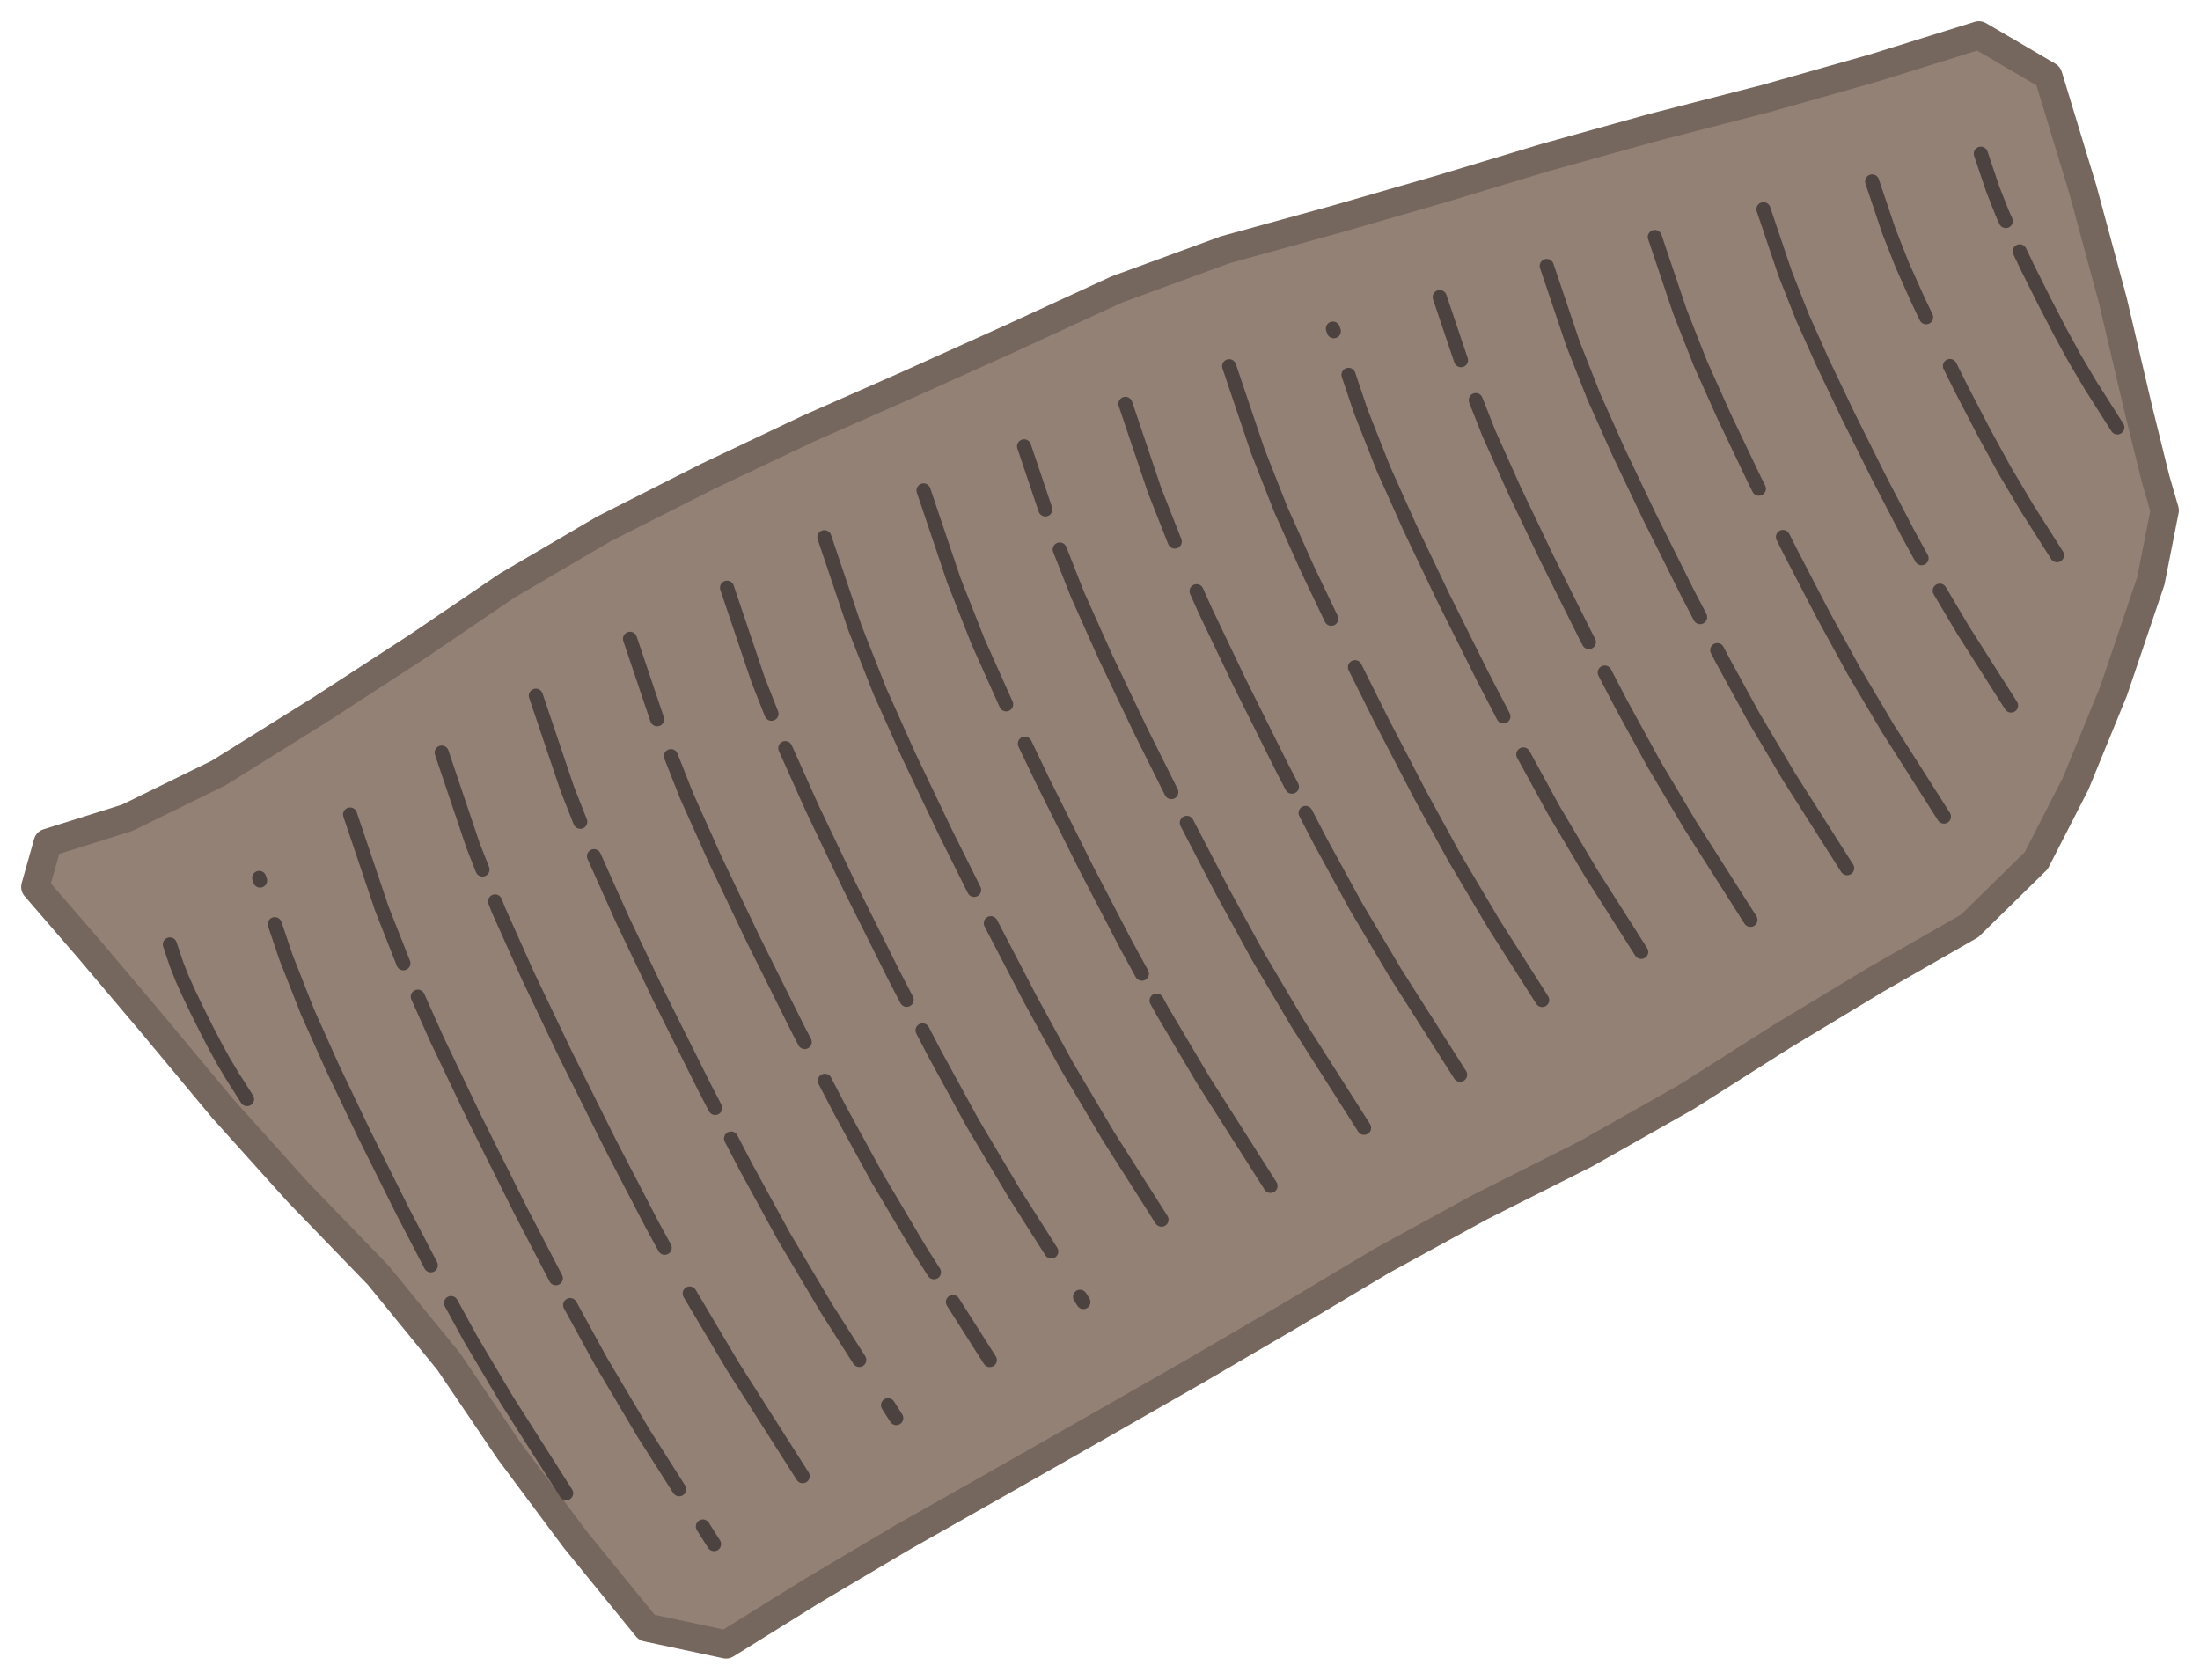
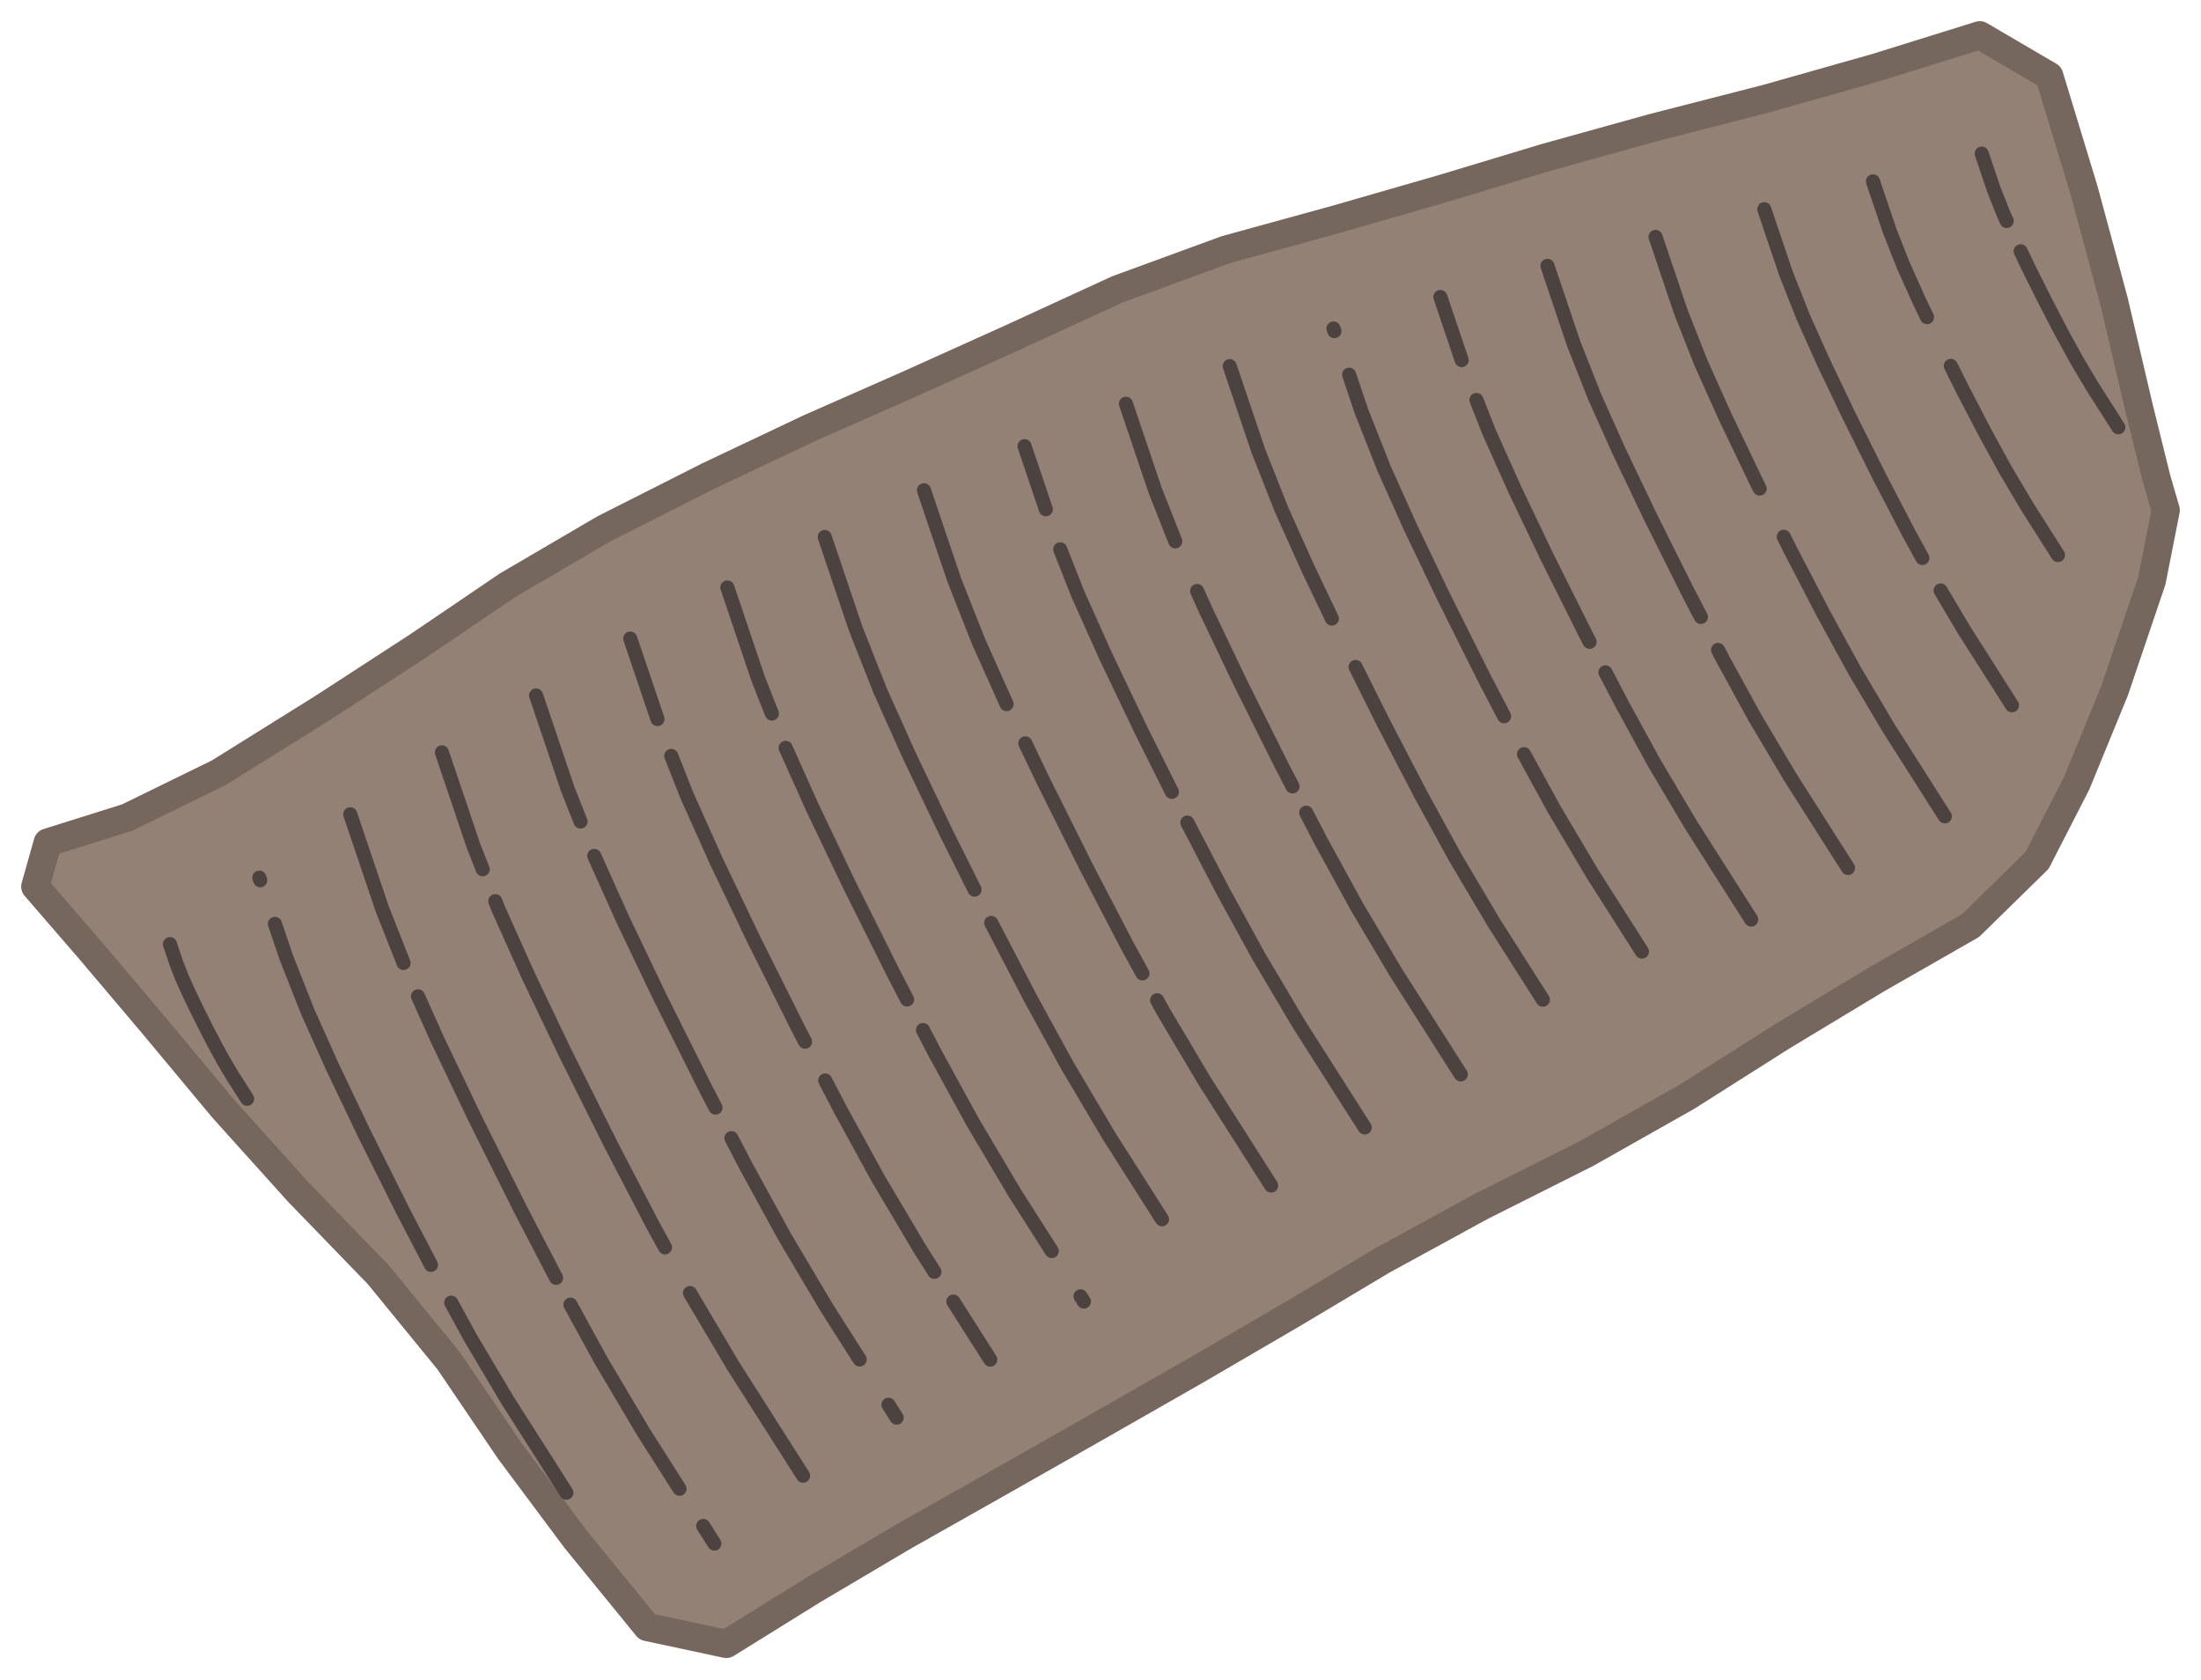
- <svg xmlns="http://www.w3.org/2000/svg" viewBox="66.752 86.698 77.981 59.536" width="77.981" height="59.536" stroke-linejoin="round" stroke-linecap="round" fill-rule="evenodd" fill="none">
+ <svg xmlns="http://www.w3.org/2000/svg" viewBox="66.752 86.698 77.981 59.536" width="1872" height="1428" stroke-linejoin="round" stroke-linecap="round" fill-rule="evenodd" fill="none" preserveAspectRatio="none">
  <g transform="translate(250.0195 250.0195) scale(1.000078)">
    <path d=" M -107.022,-142.717 L -108.336,-138.832 L -109.69,-135.528 L -111.084,-132.807 L -113.442,-130.494 L -116.764,-128.591 L -120.112,-126.569 L -123.485,-124.429 L -127.042,-122.417 L -130.785,-120.534 L -134.266,-118.631 L -137.486,-116.708 L -140.869,-114.733 L -144.413,-112.707 L -147.867,-110.744 L -151.231,-108.842 L -154.448,-106.937 L -157.521,-105.027 L -160.325,-105.627 L -162.861,-108.739 L -165.203,-111.882 L -167.352,-115.056 L -169.848,-118.114 L -172.693,-121.055 L -175.361,-124.022 L -177.852,-127.015 L -180.066,-129.633 L -182.003,-131.875 L -181.562,-133.44 L -178.743,-134.326 L -175.504,-135.912 L -171.846,-138.195 L -168.437,-140.41 L -165.278,-142.555 L -161.857,-144.56 L -158.174,-146.424 L -154.58,-148.128 L -151.075,-149.674 L -147.437,-151.315 L -143.666,-153.05 L -139.821,-154.458 L -135.901,-155.538 L -132.135,-156.624 L -128.524,-157.715 L -124.703,-158.778 L -120.671,-159.814 L -116.808,-160.908 L -113.115,-162.059 L -110.655,-160.617 L -109.428,-156.583 L -108.365,-152.649 L -107.466,-148.815 L -106.853,-146.339 L -106.528,-145.22 L -107.022,-142.717" fill="#948176" stroke="#76675E" stroke-width="1" />
    <path d=" M -113.047,-157.862 L -112.625,-156.61 L -112.625,-156.61 L -112.286,-155.75 L -112.162,-155.474 M -111.668,-154.401 L -111.389,-153.816 L -110.783,-152.604 L -110.225,-151.53 L -109.714,-150.595 L -109.146,-149.636 L -108.207,-148.16 M -116.899,-156.878 L -116.305,-155.116 L -116.305,-155.116 L -115.828,-153.906 L -115.27,-152.662 L -114.985,-152.065 M -114.142,-150.337 L -113.714,-149.48 L -112.929,-147.97 L -112.21,-146.655 L -111.41,-145.306 L -110.346,-143.632 M -120.751,-155.893 L -119.985,-153.623 L -119.985,-153.623 L -119.37,-152.064 L -118.651,-150.46 L -117.743,-148.559 L -116.646,-146.36 L -115.635,-144.414 L -115.148,-143.525 M -114.503,-142.375 L -113.677,-140.981 L -111.975,-138.304 M -124.602,-154.909 L -123.708,-152.258 L -123.708,-152.258 L -122.99,-150.437 L -122.15,-148.564 L -121.09,-146.344 L -120.913,-145.989 M -120.06,-144.279 L -119.809,-143.777 L -118.628,-141.504 L -117.545,-139.525 L -116.342,-137.494 L -114.354,-134.368 M -128.432,-153.882 L -127.503,-151.127 L -127.503,-151.127 L -126.757,-149.235 L -125.885,-147.289 L -124.783,-144.982 L -123.452,-142.314 L -122.996,-141.437 M -122.388,-140.267 L -122.224,-139.952 L -121.1,-137.897 L -119.849,-135.786 L -117.784,-132.538 M -132.225,-152.779 L -131.471,-150.543 M -130.947,-149.128 L -130.493,-147.975 L -129.591,-145.962 L -128.452,-143.576 L -127.075,-140.818 L -126.938,-140.553 M -126.376,-139.472 L -125.805,-138.375 L -124.643,-136.249 L -123.349,-134.067 L -121.213,-130.708 M -136.011,-151.663 L -135.979,-151.569 M -135.458,-150.024 L -135.019,-148.722 L -135.019,-148.722 L -134.222,-146.703 L -133.291,-144.626 L -132.115,-142.163 L -130.694,-139.315 L -129.968,-137.917 M -129.262,-136.571 L -128.183,-134.599 L -126.848,-132.346 L -125.084,-129.572 M -139.688,-150.329 L -138.674,-147.324 L -138.674,-147.324 L -137.861,-145.261 L -136.909,-143.138 L -136.069,-141.379 M -135.229,-139.663 L -134.256,-137.712 L -132.917,-135.136 L -131.69,-132.893 L -130.326,-130.591 L -128.594,-127.867 M -143.365,-148.995 L -142.33,-145.926 L -142.33,-145.926 L -141.616,-144.116 M -140.843,-142.356 L -140.527,-141.651 L -139.3,-139.081 L -137.817,-136.109 L -137.463,-135.428 M -136.979,-134.497 L -136.449,-133.478 L -135.197,-131.188 L -133.803,-128.837 L -131.502,-125.218 M -146.957,-147.491 L -146.203,-145.255 M -145.693,-143.835 L -145.061,-142.232 L -144.074,-140.03 L -142.828,-137.419 L -141.738,-135.235 M -141.189,-134.146 L -139.932,-131.727 L -138.659,-129.401 L -137.244,-127.012 L -134.906,-123.337 M -150.52,-145.928 L -149.447,-142.747 L -149.447,-142.747 L -148.585,-140.562 L -147.592,-138.346 M -146.929,-136.954 L -146.306,-135.65 L -144.769,-132.569 L -143.351,-129.842 L -142.781,-128.799 M -142.26,-127.847 L -142.052,-127.468 L -140.608,-125.03 L -138.222,-121.279 M -154.035,-144.27 L -152.945,-141.037 L -152.945,-141.037 L -152.069,-138.817 L -151.046,-136.533 L -149.753,-133.826 L -148.727,-131.769 M -148.136,-130.589 L -146.75,-127.923 L -145.43,-125.51 L -143.963,-123.033 L -142.086,-120.082 M -157.485,-142.48 L -156.383,-139.213 L -156.383,-139.213 L -155.909,-138.012 M -155.42,-136.794 L -154.464,-134.661 L -153.157,-131.924 L -151.578,-128.76 L -151.118,-127.874 M -150.555,-126.791 L -150.122,-125.959 L -148.788,-123.52 L -147.305,-121.017 L -145.993,-118.955 M -144.973,-117.35 L -144.855,-117.164 M -160.924,-140.669 L -159.962,-137.816 M -159.473,-136.511 L -158.918,-135.104 L -157.874,-132.774 L -156.554,-130.011 L -154.96,-126.815 L -154.732,-126.377 M -154.019,-125.004 L -153.49,-123.987 L -152.143,-121.525 L -150.645,-118.997 L -150.15,-118.219 M -149.479,-117.164 L -148.171,-115.107 M -164.261,-138.653 L -163.146,-135.348 L -163.146,-135.348 L -162.687,-134.183 M -162.2,-132.965 L -161.205,-130.744 L -159.884,-127.977 L -158.287,-124.777 L -157.905,-124.041 M -157.342,-122.958 L -156.814,-121.943 L -155.465,-119.477 L -153.965,-116.946 L -152.798,-115.111 M -151.778,-113.506 L -151.487,-113.049 M -167.598,-136.636 L -166.481,-133.326 L -166.481,-133.326 L -166.152,-132.491 M -165.706,-131.361 L -165.585,-131.053 L -164.537,-128.715 L -163.213,-125.943 L -161.614,-122.738 L -160.139,-119.9 L -159.694,-119.086 M -158.808,-117.466 L -158.788,-117.43 L -157.285,-114.894 L -154.803,-110.992 M -170.845,-134.441 L -169.719,-131.103 L -169.719,-131.103 L -168.956,-129.169 M -168.445,-127.986 L -167.759,-126.454 L -166.424,-123.659 L -164.812,-120.427 L -163.553,-118.006 M -163.045,-117.055 L -161.962,-115.076 L -160.447,-112.519 L -159.181,-110.528 M -158.341,-109.208 L -157.945,-108.584 M -174.067,-132.194 L -174.035,-132.1 M -173.514,-130.555 L -173.117,-129.38 L -173.117,-129.38 L -172.355,-127.447 L -171.464,-125.459 L -170.339,-123.102 L -168.979,-120.376 L -167.985,-118.465 M -167.267,-117.126 L -166.576,-115.862 L -165.298,-113.706 L -163.187,-110.388 M -177.233,-129.837 L -176.995,-129.129 L -176.995,-129.129 L -176.803,-128.643 L -176.579,-128.143 L -176.296,-127.55 L -175.954,-126.865 L -175.639,-126.258 L -175.35,-125.73 L -175.028,-125.188 L -174.498,-124.354" stroke="#4C4341" stroke-width="0.5" />
  </g>
</svg>
